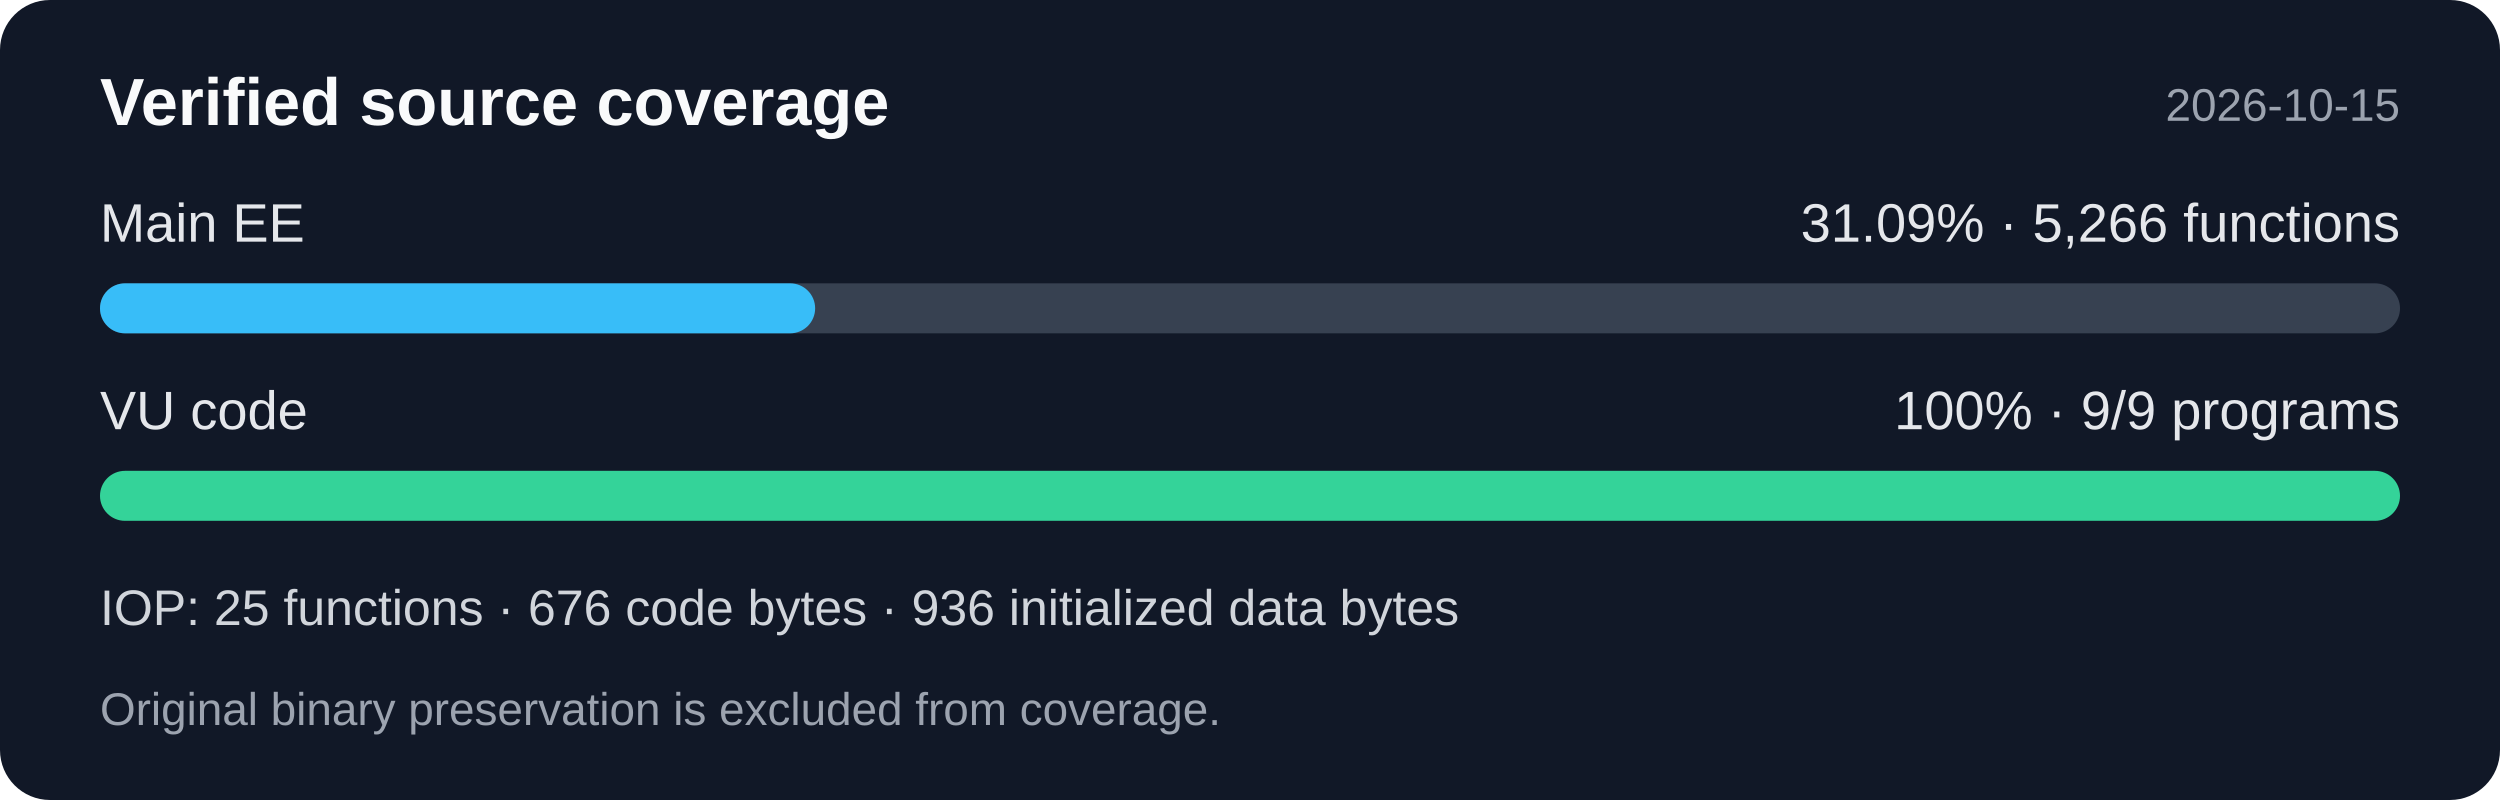
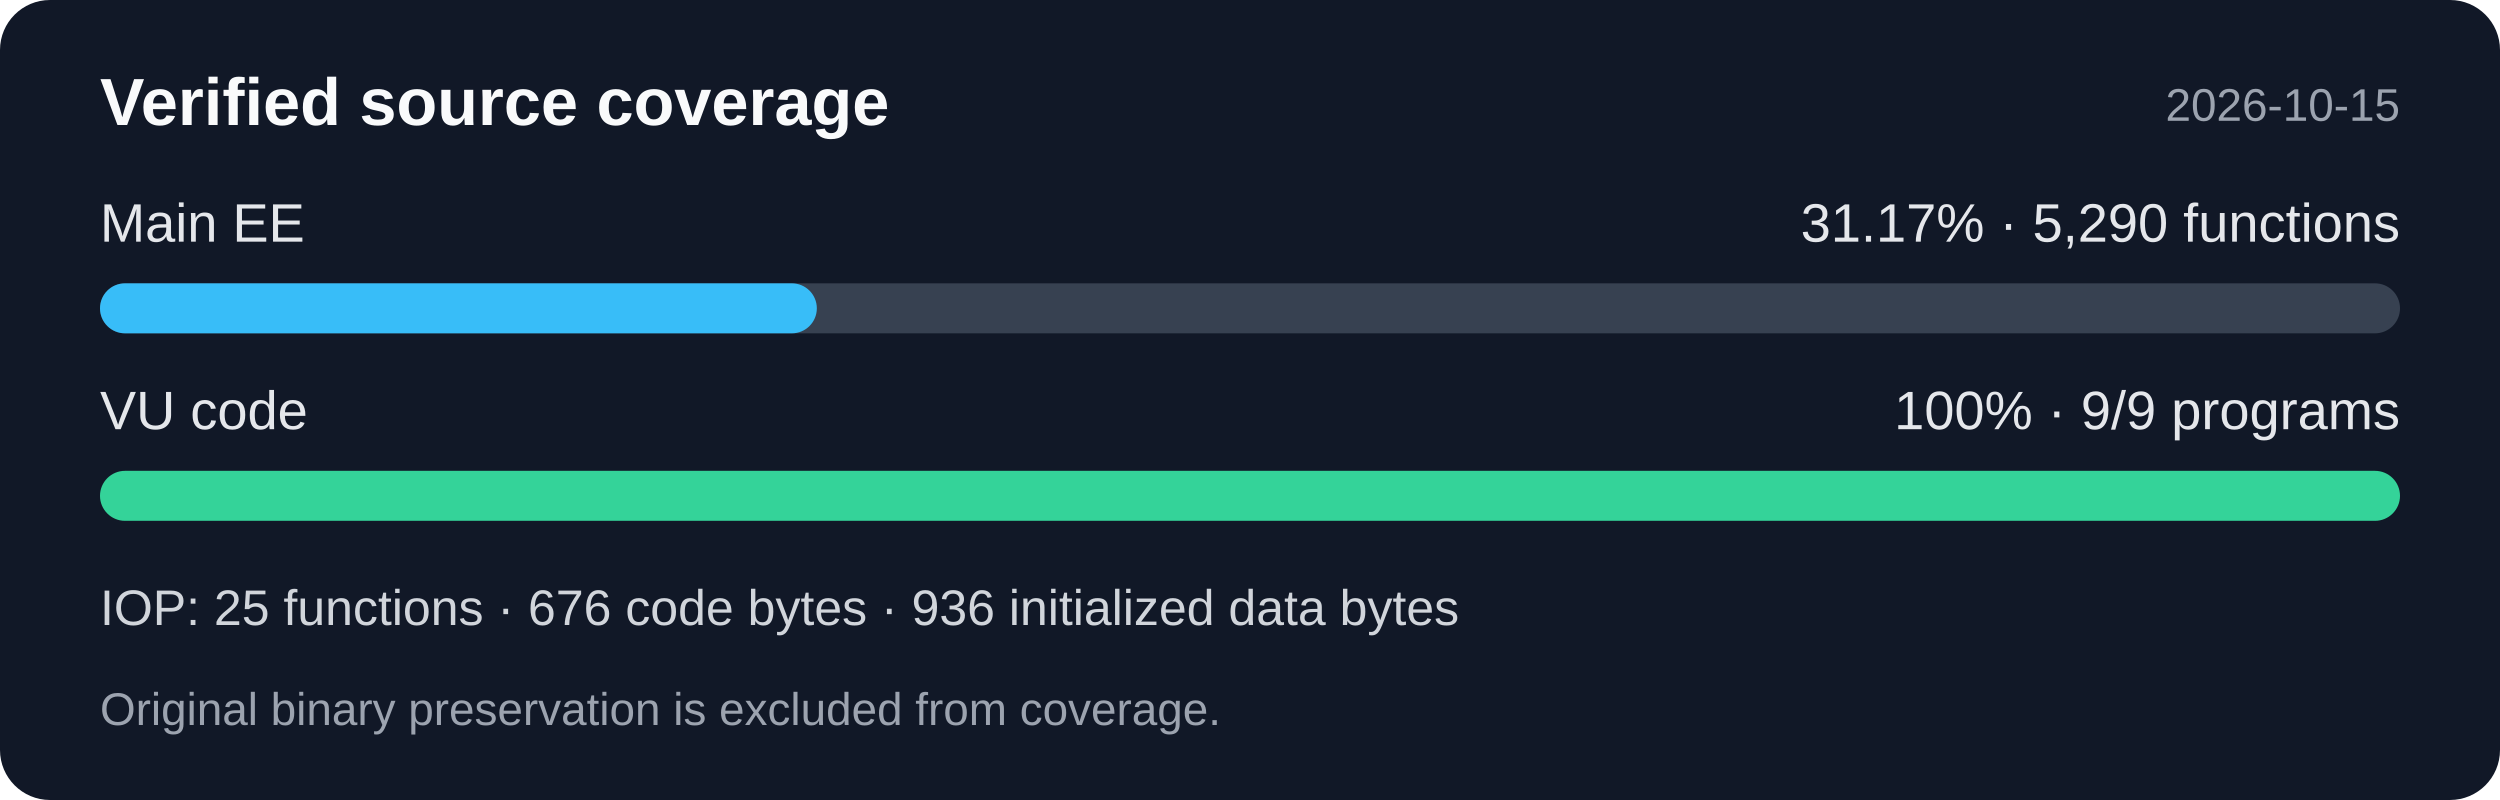
<svg xmlns="http://www.w3.org/2000/svg" width="600" height="192" viewBox="0 0 600 192" role="img" aria-labelledby="title desc">
  <rect width="600" height="192" rx="12" fill="#111827" />
  <g font-family="Segoe UI,Arial,sans-serif">
    <text x="24" y="30" fill="#f9fafb" font-size="16" font-weight="600">Verified source coverage</text>
    <text x="576" y="29" fill="#9ca3af" font-size="11" text-anchor="end">2026-10-15</text>
    <text x="24" y="58" fill="#e5e7eb" font-size="13">Main EE</text>
-     <text x="576" y="58" fill="#e5e7eb" font-size="13" text-anchor="end">31.09% · 5,266 functions</text>
+     <text x="576" y="58" fill="#e5e7eb" font-size="13" text-anchor="end">31.17% · 5,290 functions</text>
    <rect x="24" y="68" width="552" height="12" rx="6" fill="#374151" />
-     <rect x="24" y="68" width="171.635" height="12" rx="6" fill="#38bdf8" />
+     <rect x="24" y="68" width="172.041" height="12" rx="6" fill="#38bdf8" />
    <text x="24" y="103" fill="#e5e7eb" font-size="13">VU code</text>
    <text x="576" y="103" fill="#e5e7eb" font-size="13" text-anchor="end">100% · 9/9 programs</text>
    <rect x="24" y="113" width="552" height="12" rx="6" fill="#34d399" />
    <text x="24" y="150" fill="#d1d5db" font-size="12">IOP: 25 functions · 676 code bytes · 936 initialized data bytes</text>
    <text x="24" y="174" fill="#9ca3af" font-size="11">Original binary preservation is excluded from coverage.</text>
  </g>
</svg>
